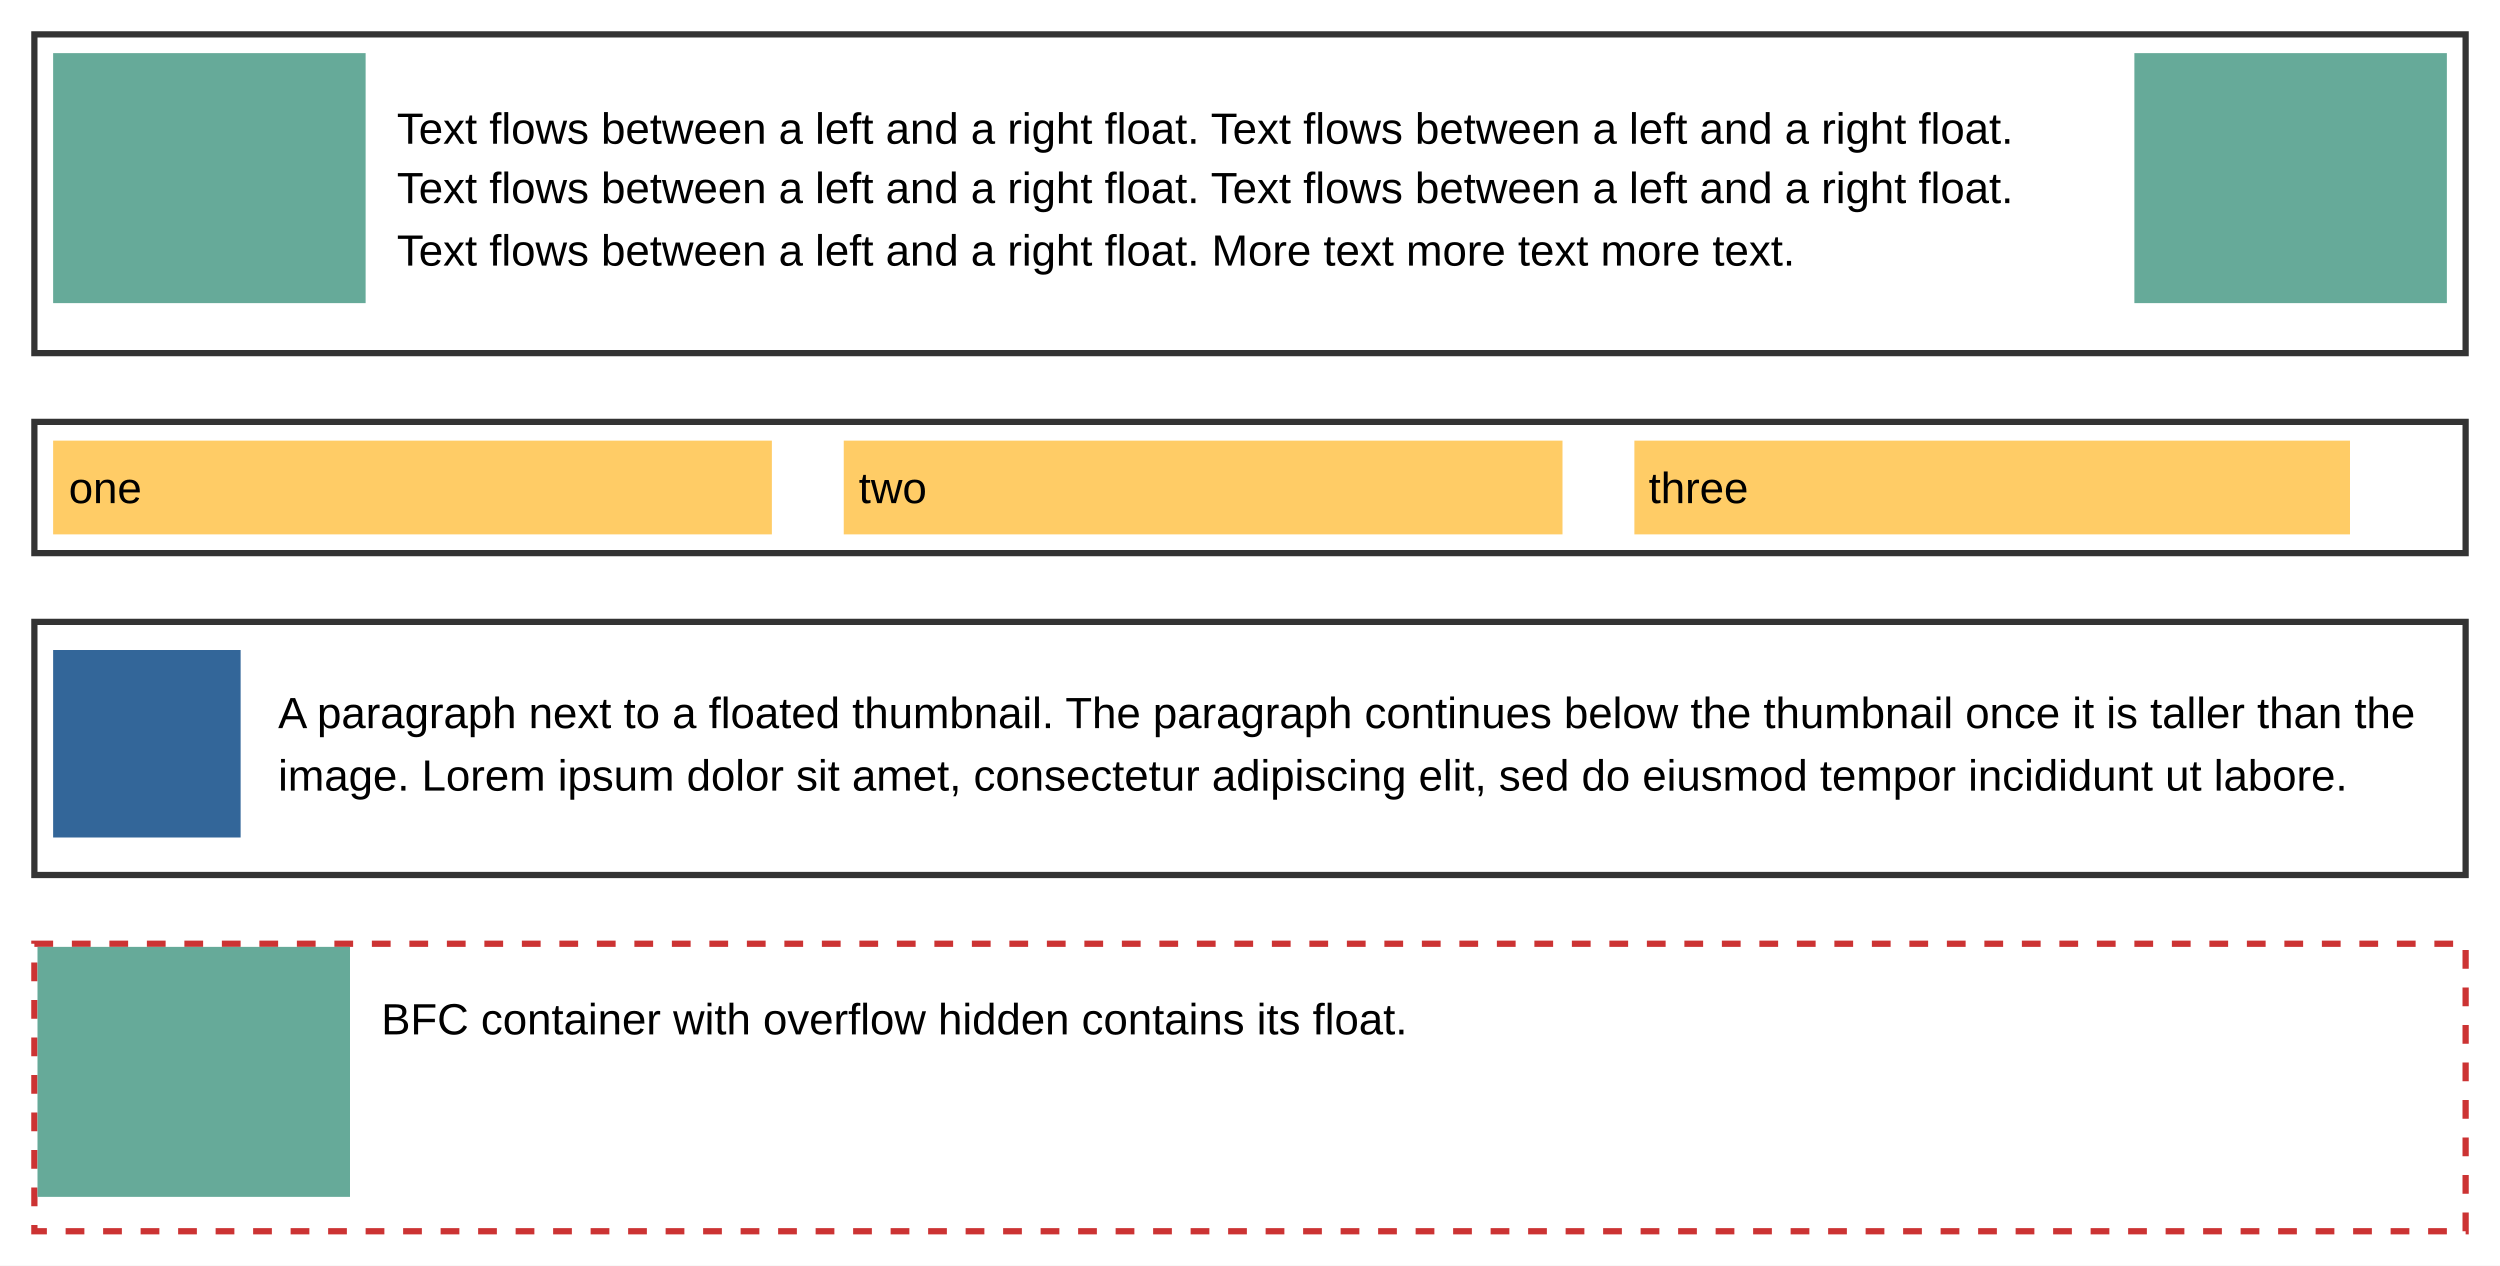
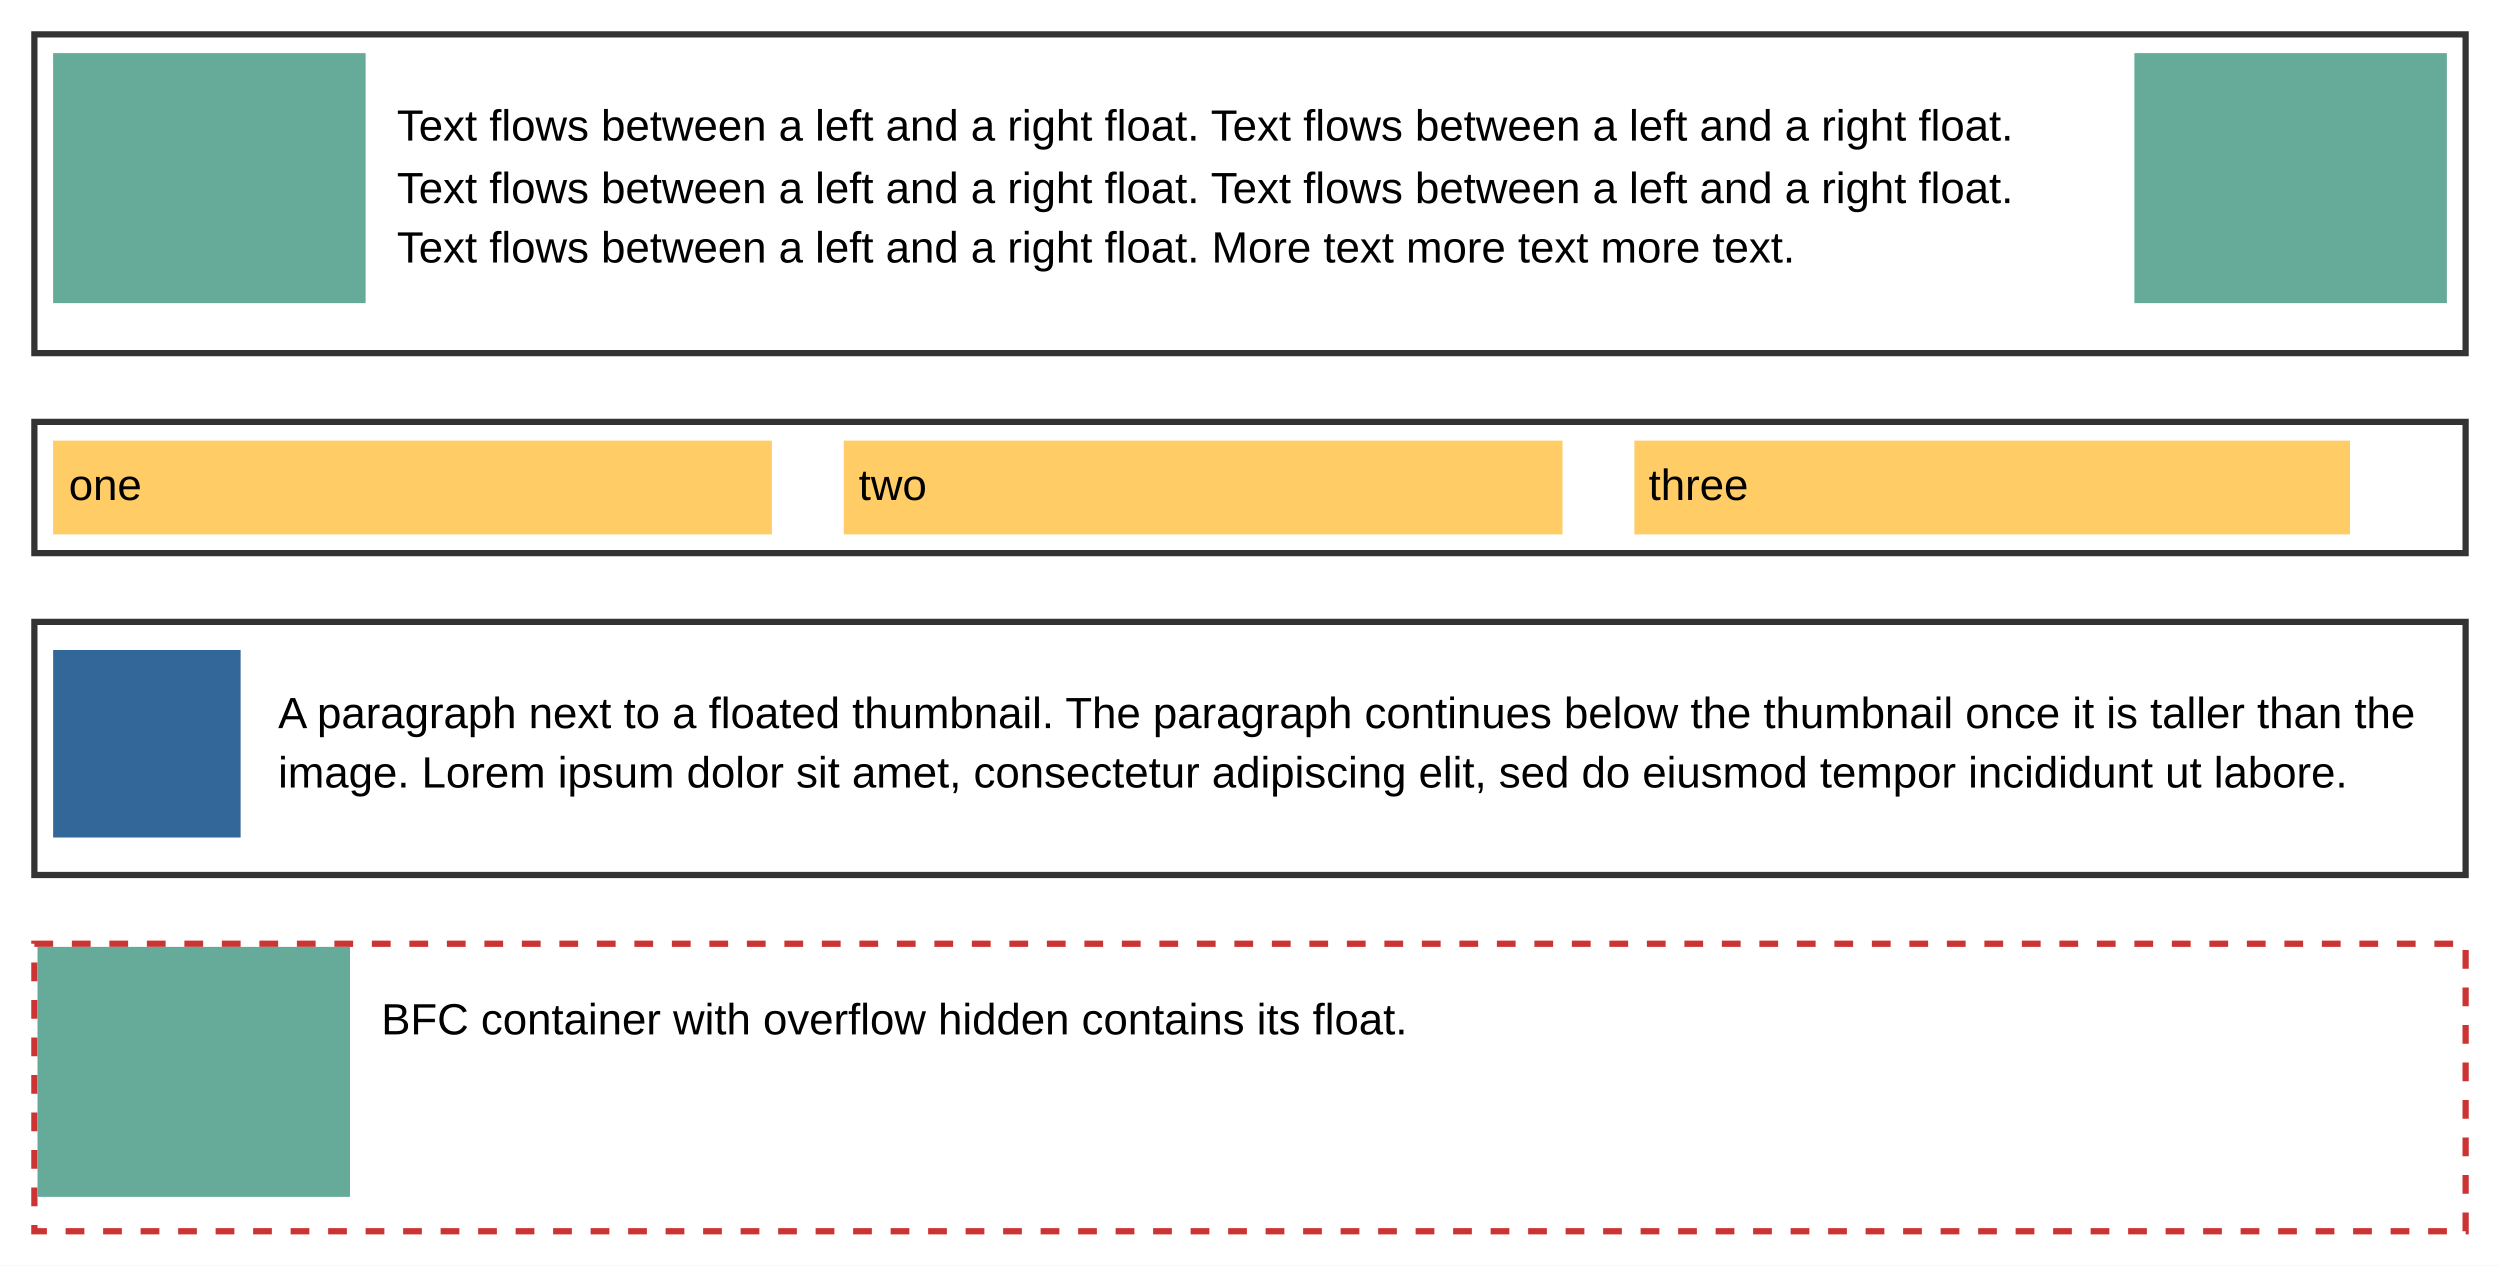
<svg xmlns="http://www.w3.org/2000/svg" width="800" height="405" viewBox="0 0 800 405">
  <rect width="100%" height="100%" fill="white" />
  <rect x="11" y="11" width="778" height="102" rx="0" fill="none" stroke="#333333" stroke-opacity="1" stroke-width="2" />
-   <text x="127" y="46" letter-spacing="0" font-family="Liberation Sans, sans-serif" font-size="14" font-weight="400" font-style="normal" fill="#000000" fill-opacity="1" xml:space="preserve">Text flows between a left and a right float. Text flows between a left and a right float.</text>
+   <text x="127" y="45" letter-spacing="0" font-family="Liberation Sans, sans-serif" font-size="14" font-weight="400" font-style="normal" fill="#000000" fill-opacity="1" xml:space="preserve">Text flows between a left and a right float. Text flows between a left and a right float.</text>
  <text x="127" y="65" letter-spacing="0" font-family="Liberation Sans, sans-serif" font-size="14" font-weight="400" font-style="normal" fill="#000000" fill-opacity="1" xml:space="preserve">Text flows between a left and a right float. Text flows between a left and a right float.</text>
-   <text x="127" y="85" letter-spacing="0" font-family="Liberation Sans, sans-serif" font-size="14" font-weight="400" font-style="normal" fill="#000000" fill-opacity="1" xml:space="preserve">Text flows between a left and a right float. More text more text more text.</text>
+   <text x="127" y="84" letter-spacing="0" font-family="Liberation Sans, sans-serif" font-size="14" font-weight="400" font-style="normal" fill="#000000" fill-opacity="1" xml:space="preserve">Text flows between a left and a right float. More text more text more text.</text>
  <rect x="17" y="17" width="100" height="80" rx="0" fill="#66aa99" fill-opacity="1" />
  <rect x="683" y="17" width="100" height="80" rx="0" fill="#66aa99" fill-opacity="1" />
  <rect x="11" y="135" width="778" height="42" rx="0" fill="none" stroke="#333333" stroke-opacity="1" stroke-width="2" />
  <rect x="17" y="141" width="230" height="30" rx="0" fill="#ffcc66" fill-opacity="1" />
-   <text x="22" y="161" letter-spacing="0" font-family="Liberation Sans, sans-serif" font-size="14" font-weight="400" font-style="normal" fill="#000000" fill-opacity="1" xml:space="preserve">one</text>
+   <text x="22" y="160" letter-spacing="0" font-family="Liberation Sans, sans-serif" font-size="14" font-weight="400" font-style="normal" fill="#000000" fill-opacity="1" xml:space="preserve">one</text>
  <rect x="270" y="141" width="230" height="30" rx="0" fill="#ffcc66" fill-opacity="1" />
-   <text x="274.78" y="161" letter-spacing="0" font-family="Liberation Sans, sans-serif" font-size="14" font-weight="400" font-style="normal" fill="#000000" fill-opacity="1" xml:space="preserve">two</text>
+   <text x="274.78" y="160" letter-spacing="0" font-family="Liberation Sans, sans-serif" font-size="14" font-weight="400" font-style="normal" fill="#000000" fill-opacity="1" xml:space="preserve">two</text>
  <rect x="523" y="141" width="229" height="30" rx="0" fill="#ffcc66" fill-opacity="1" />
-   <text x="527.56" y="161" letter-spacing="0" font-family="Liberation Sans, sans-serif" font-size="14" font-weight="400" font-style="normal" fill="#000000" fill-opacity="1" xml:space="preserve">three</text>
+   <text x="527.56" y="160" letter-spacing="0" font-family="Liberation Sans, sans-serif" font-size="14" font-weight="400" font-style="normal" fill="#000000" fill-opacity="1" xml:space="preserve">three</text>
  <rect x="11" y="199" width="778" height="81" rx="0" fill="none" stroke="#333333" stroke-opacity="1" stroke-width="2" />
  <text x="89" y="233" letter-spacing="0" font-family="Liberation Sans, sans-serif" font-size="14" font-weight="400" font-style="normal" fill="#000000" fill-opacity="1" xml:space="preserve">A paragraph next to a floated thumbnail. The paragraph continues below the thumbnail once it is taller than the</text>
-   <text x="89" y="253" letter-spacing="0" font-family="Liberation Sans, sans-serif" font-size="14" font-weight="400" font-style="normal" fill="#000000" fill-opacity="1" xml:space="preserve">image. Lorem ipsum dolor sit amet, consectetur adipiscing elit, sed do eiusmod tempor incididunt ut labore.</text>
+   <text x="89" y="252" letter-spacing="0" font-family="Liberation Sans, sans-serif" font-size="14" font-weight="400" font-style="normal" fill="#000000" fill-opacity="1" xml:space="preserve">image. Lorem ipsum dolor sit amet, consectetur adipiscing elit, sed do eiusmod tempor incididunt ut labore.</text>
  <rect x="17" y="208" width="60" height="60" rx="0" fill="#336699" fill-opacity="1" />
  <rect x="11" y="302" width="778" height="92" rx="0" fill="none" stroke="#cc3333" stroke-opacity="1" stroke-width="2" stroke-dasharray="6 6" />
  <clipPath id="c1">
    <rect x="12" y="302.6" width="776" height="90" rx="0" />
  </clipPath>
  <g clip-path="url(#c1)">
    <text x="122" y="331" letter-spacing="0" font-family="Liberation Sans, sans-serif" font-size="14" font-weight="400" font-style="normal" fill="#000000" fill-opacity="1" xml:space="preserve">BFC container with overflow hidden contains its float.</text>
    <rect x="12" y="303" width="100" height="80" rx="0" fill="#66aa99" fill-opacity="1" />
  </g>
</svg>
